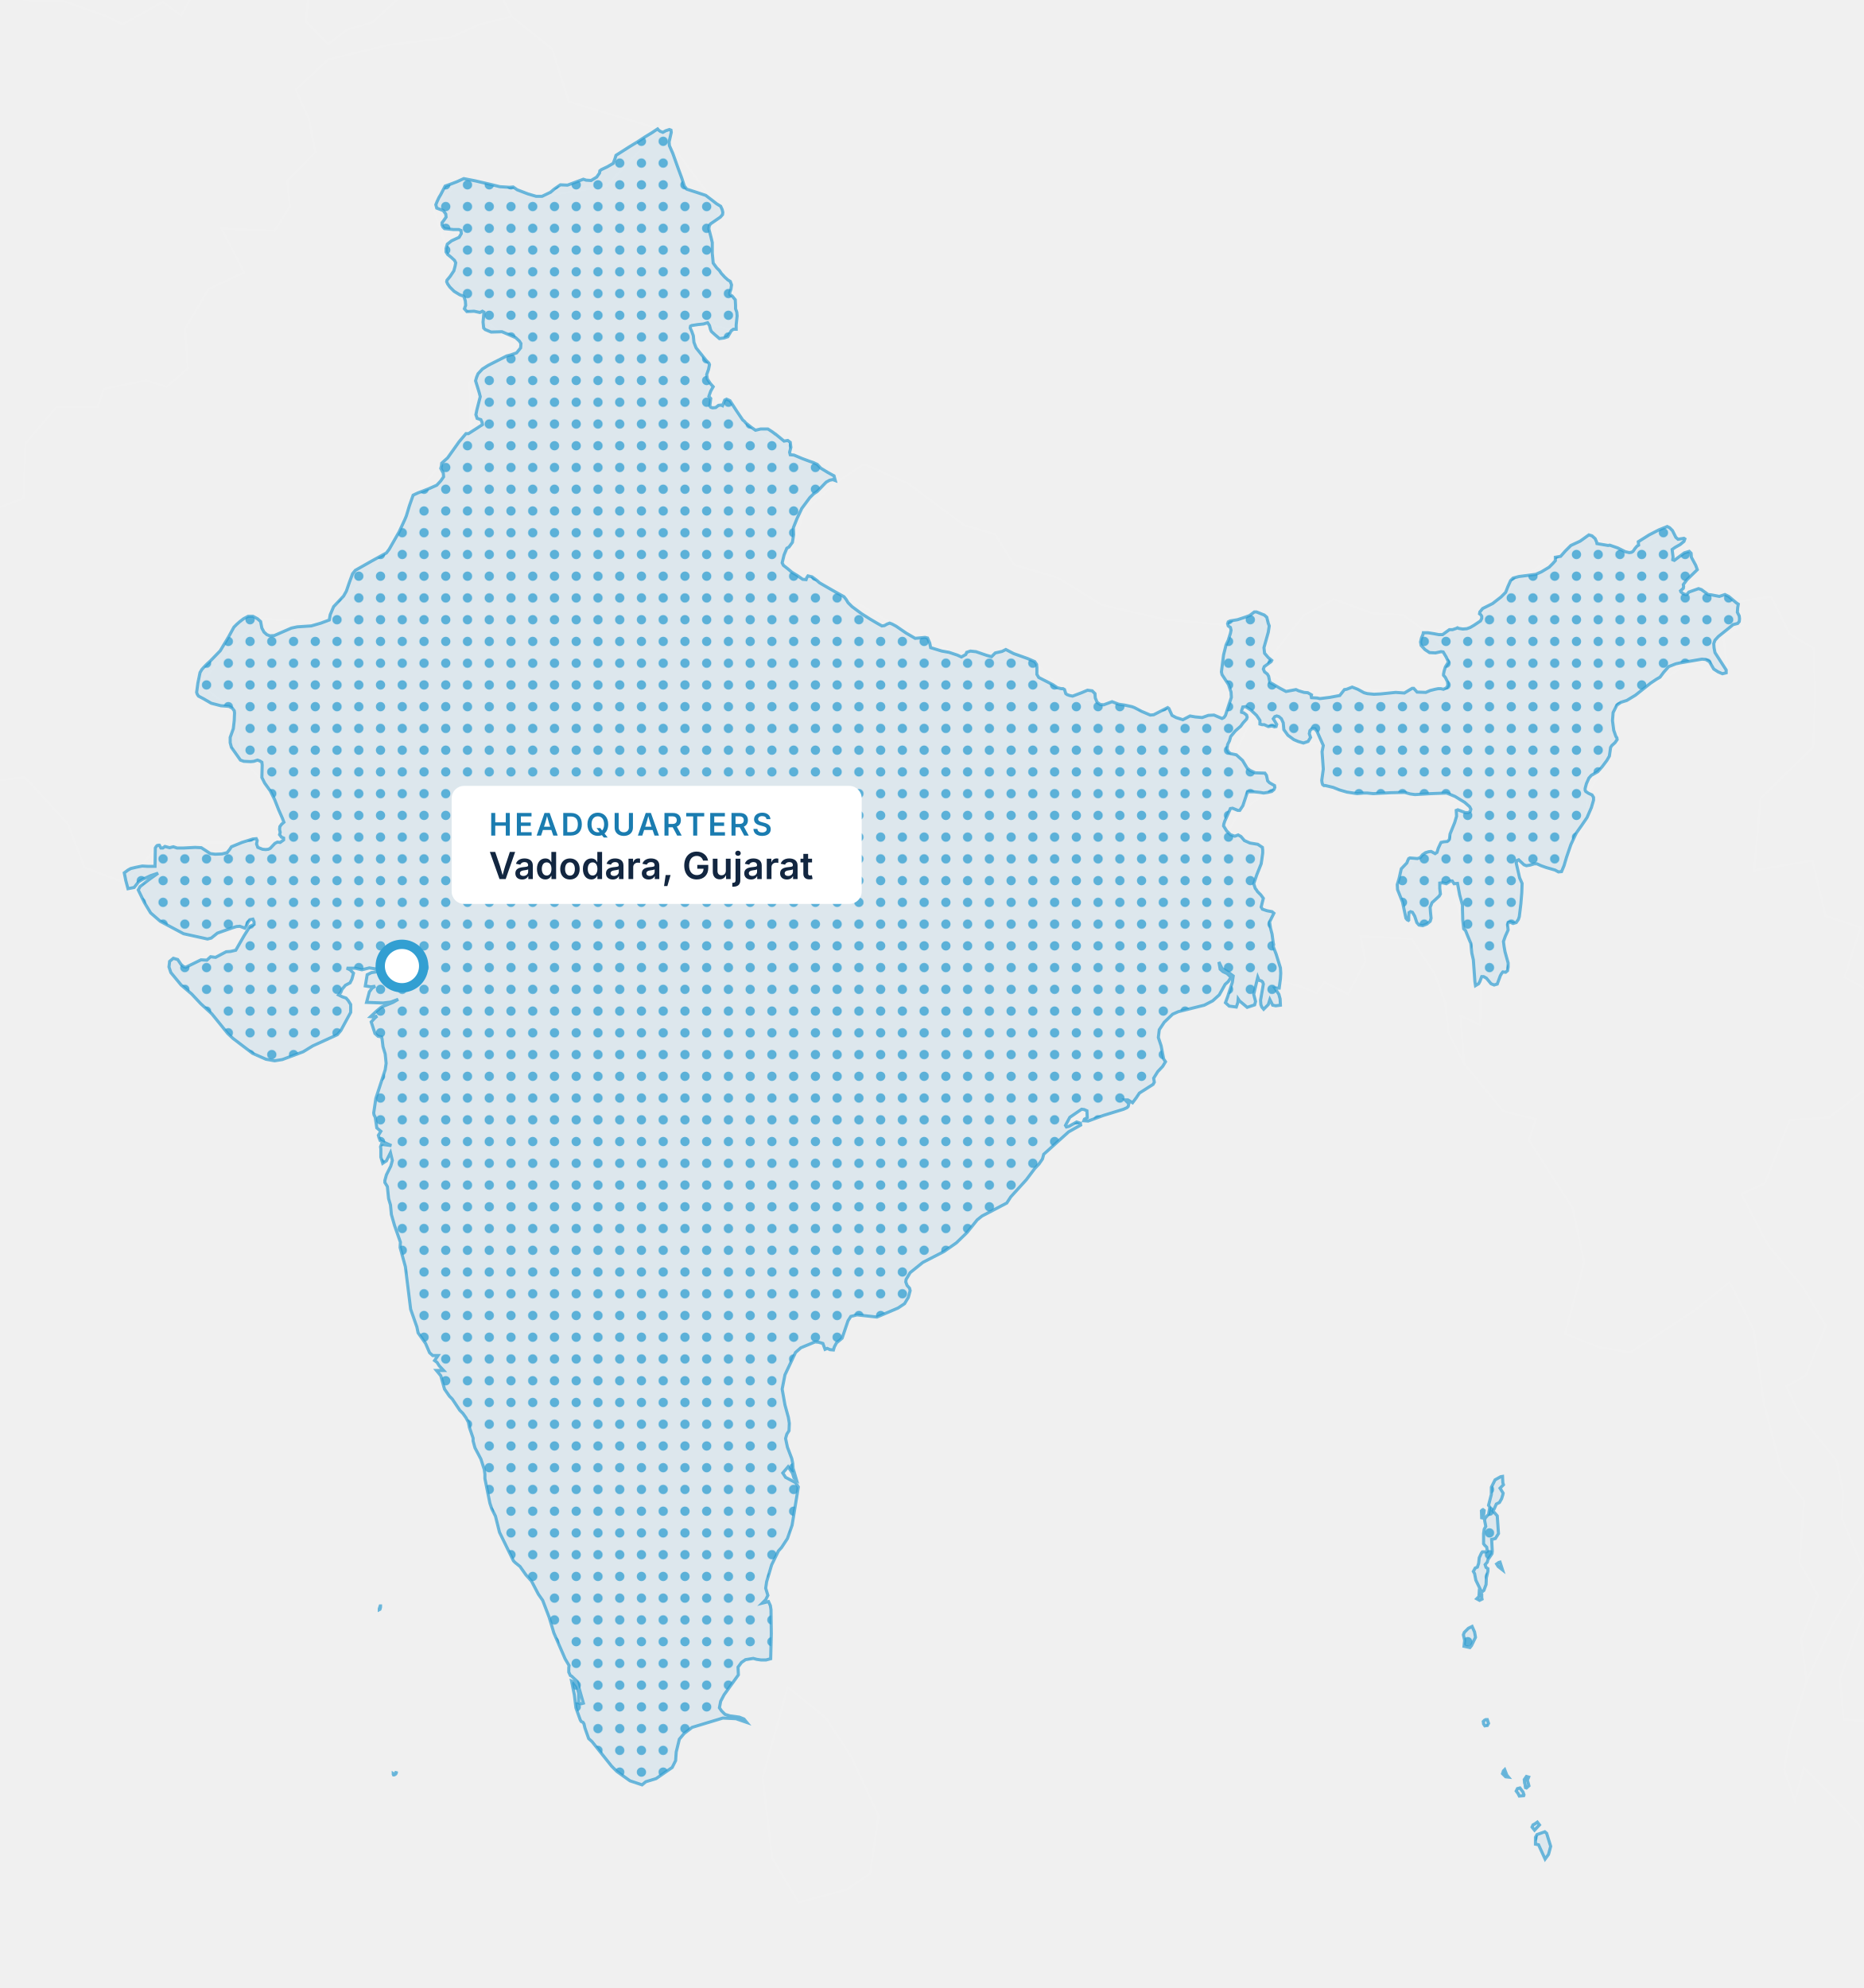
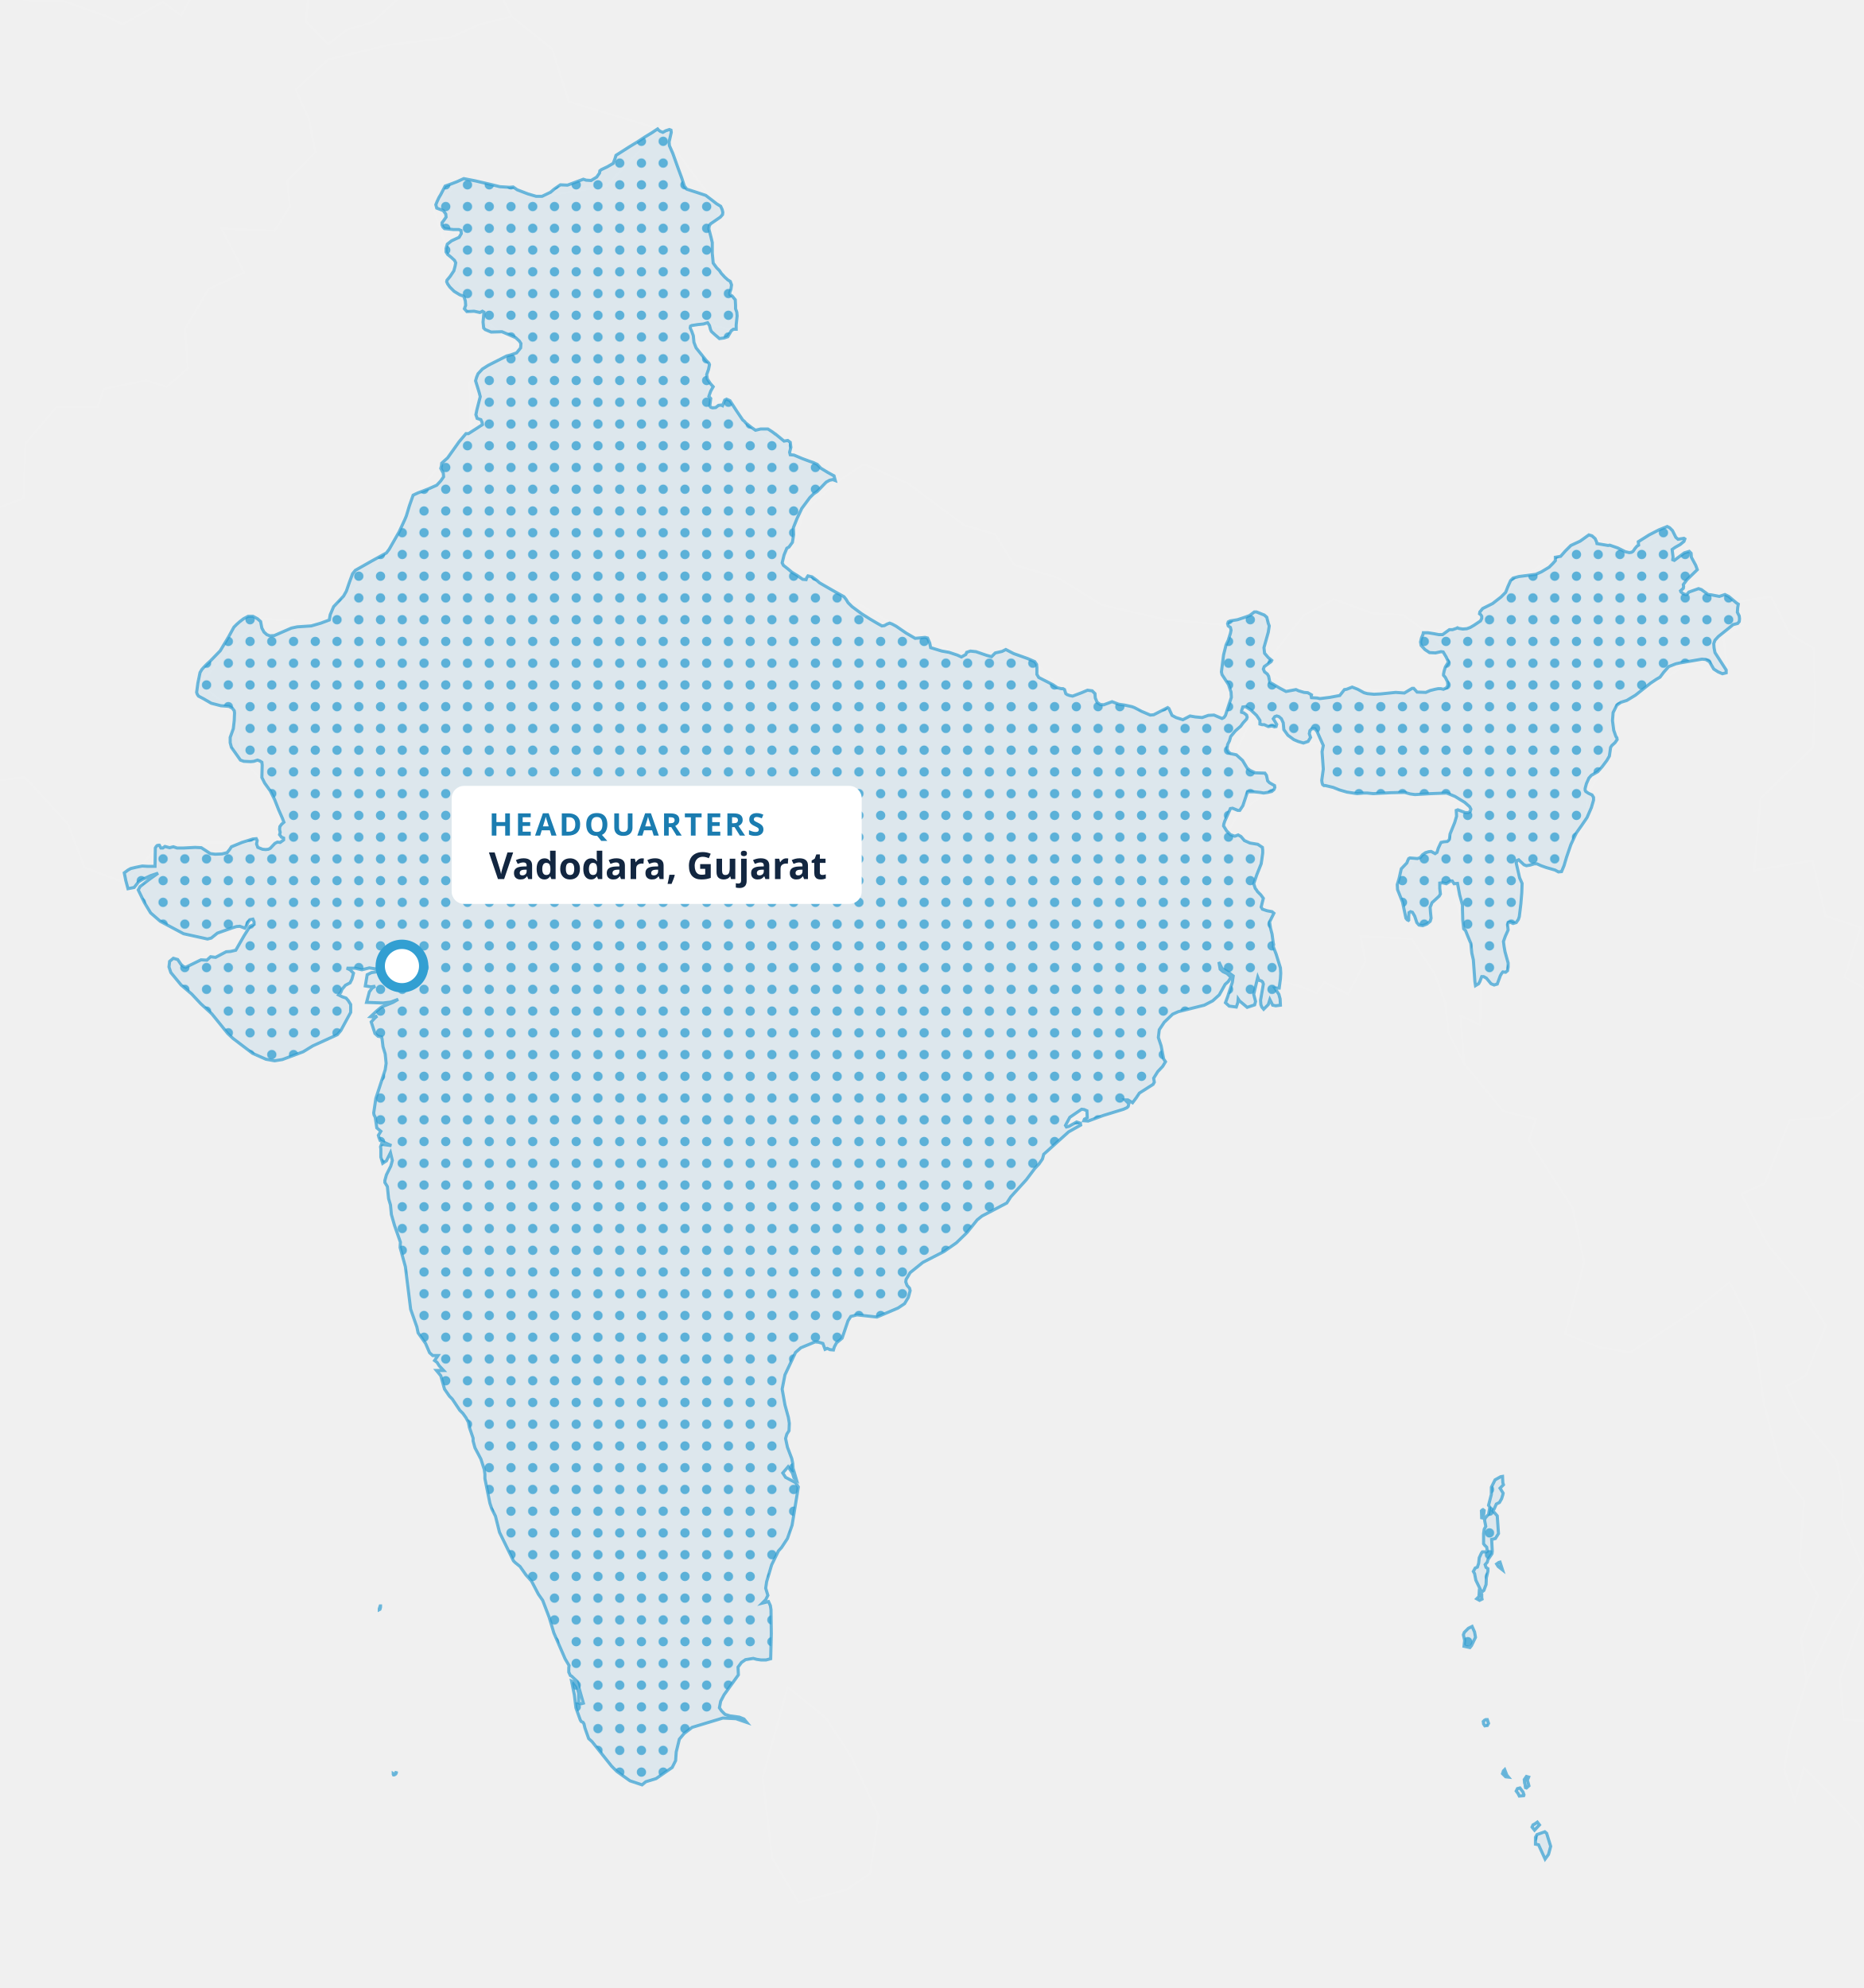
<svg xmlns="http://www.w3.org/2000/svg" viewBox="0 0 600 640" width="600" height="640">
  <defs>
    <pattern id="d" width="7" height="7" patternUnits="userSpaceOnUse">
      <circle cx="3.5" cy="3.5" r="1.5" fill="#329fd2" opacity=".75" />
    </pattern>
    <style>@keyframes p{0%{r:6px;opacity:.8}100%{r:26px;opacity:0}}.p{animation:p 2.4s ease-out infinite}@media (prefers-reduced-motion:reduce){.p{animation:none;opacity:0}}</style>
  </defs>
  <path d="M653.4,500.2L649.2,478.1L660.6,462.8L683.6,459.3L700.4,461.9L715.1,469.2L723.2,456.5L738.9,463.2L743,475.5L740.9,497.4L710.9,511.4L718.7,522.4L700,523.8L684.6,531.1L669.6,528.4L662.5,519ZM700.4,461.9L683.6,459.3L660.6,462.8L649.2,478.1L653.4,500.2L637.4,491.8L622.2,492.1L624.8,477.8L609.1,477.8L607.7,498L598,524.5L592.3,540.5L593.5,553.6L605.1,554.2L612.4,570.6L615.6,586.2L625.5,596.5L636.3,598.6L645.5,607.9L639.7,615.3L627.9,617.4L626.5,608.2L612,600.4L608.9,603.5L601.8,596.7L598.8,587.8L589.3,577.6L580.7,569.1L577.8,579.7L574.4,569.7L576.3,558.4L581.6,541.1L590.2,522.5L600,505.5L593,488.9L593.3,480.4L591.2,470.2L579.4,455.5L575.1,446.3L581.3,442.9L587.8,426.8L580.5,414.5L569.2,400.9L560.6,384.4L568.1,381L576.2,360.6L588.8,359.8L599.2,351.6L609.4,347.2L617.1,353L618.1,364.4L630.2,365.3L625.8,385.1L626.2,401.9L645,390.8L650.3,394.1L660.8,393.5L664.4,387L677.9,388.3L691.4,403.5L692.6,421.9L706.9,438L706.2,453.7ZM738.9,463.2L723.2,456.5L715.1,469.2L700.4,461.9L706.2,453.7L706.9,438L692.6,421.9L691.4,403.5L677.9,388.3L664.4,387L660.8,393.5L650.3,394.1L645,390.8L626.2,401.9L625.8,385.1L630.2,365.3L618.1,364.4L617.1,353L609.4,347.2L613.2,340.1L628.4,327.7L630,332.2L639.5,332.7L636.8,310.8L646,308L656.4,323.1L664.4,340.5L686.4,340.7L693.3,357.3L681.9,362.2L676.8,369L698.1,380.3L713,402.4L724.2,418.8L737.7,431.8L742.1,444.8ZM609.4,347.2L599.2,351.6L588.8,359.8L576.2,360.6L568.1,381L560.6,384.4L569.2,400.9L580.5,414.5L587.8,426.8L581.3,442.9L575.1,446.3L579.4,455.5L591.2,470.2L593.3,480.4L593,488.9L600,505.5L590.2,522.5L581.6,541.1L579.8,527.6L585.3,513.7L579.3,503L580.8,483.1L573.5,473.6L567.8,451.6L564.6,428.2L556.8,412.8L545.1,422.2L524.8,435.4L514.8,433.7L503.8,429.4L510,406.3L506.2,388.8L492.2,367.1L494.4,360.3L484,357.8L471.3,342.4L470.2,327L476.4,329.9L476.8,316.1L485.6,311.6L483.7,303.4L487.7,296.8L488.4,276.7L502.3,281.1L510.3,265L511.2,255.4L521,238.8L520.5,227.5L543.5,213.7L556.3,217.3L554.8,204.9L561,201.2L559.7,193.6L570.1,192.1L576.1,204L583.9,208.8L584.4,224.1L583.7,240.5L566.8,257L564.7,280.2L583.5,277L587.7,294.9L599,298.6L593.8,314.6L607,321.9L614.8,325.4L627.8,319.8L628.4,327.7L613.2,340.1ZM476.8,316.1L476.4,329.9L470.2,327L471.3,342.4L466.3,332.4L465.2,322.7L461.8,313.4L454.4,302.2L438,301.4L439.6,309.4L434,320.1L426.4,316.2L423.8,319.7L418.8,317.6L411.9,315.8L409.1,300L402.9,285.4L406,273.6L395,268.4L399,261.2L410.1,253.9L397.2,243.5L403.5,230L417.6,238.6L426.2,239.6L427.7,253.3L444.7,256L461.2,255.7L471.5,259.1L463.2,275.7L455.3,276.8L449.8,287.9L459.5,297.9L462.5,285.5L467.4,285.5ZM459.4,203.5L466.7,209.9L465.4,222.2L450.8,222.8L435.8,221.4L424.6,224.6L408.4,217L408,212.9L419.8,198L429.4,192.9L442.1,197.5L451.6,198ZM395.6,201.3L394.3,210L396.6,222.7L394.5,230.6L379.7,231L358.3,226.3L344.5,224.4L334.2,214.2L309.8,211.7L286.6,200.4L269.7,190.5L252.5,182.8L259.4,163.6L270.7,154.3L278.1,149.4L292.4,155.7L310.4,169.1L320.4,172L326.4,181.8L340.3,185.9L354.7,194.7L374.8,199.4ZM212.4,41.6L195.2,59.9L175.3,63.1L148.3,57.8L139.5,67.2L145.9,86L152,100.4L166.4,110.8L151.2,123L151.5,137.8L134.2,158.6L123,179.4L104.4,200.6L83.7,199.1L64.1,220.1L75.7,229.1L77.7,244.4L87.7,254.4L91.3,271.2L52.1,271.2L40.2,284.2L27.2,279.3L21.8,265.2L8,250.2L-24.8,254L-53.7,254.3L-78.8,257.1L-72.1,234.1L-46.4,223.8L-47.9,214.6L-56.4,211.3L-56.9,193.6L-73.9,184.7L-81.1,172.4L-89.9,161.6L-60.1,172.1L-42.3,169L-31.6,171.6L-28,167.1L-15.6,169L7.6,160.4L8.2,142.8L18.1,131.1L31.4,131.1L33.4,125.2L47,122.5L53.6,124.5L60.5,118.6L59.6,105.9L67.1,93.1L78.5,87.7L71.4,73.6L88.4,74.3L93.3,66.5L92.5,58.2L101.5,49L99.4,38.2L95.2,28.9L105.6,19.2L124.8,14.5L145.2,12L154.3,7.9L164.7,5.3L177.8,15.8L183.1,32.7ZM10.7,0.2L20.6,0.4L34,5.1L39.5,7.8L52.4,0.6L58.3,5L64.1,-5.3L74.8,-4.9L77.5,-8.1L79.4,-17.3L87.1,-25.2L96.7,-20L94.8,-13.1L100.2,-12L98.5,6.9L105.6,14.2L111.8,9.5L119.7,7.3L130.8,-2.8L143.1,-1.1L161.5,-1.1L164.7,5.3L154.3,7.9L145.2,12L124.8,14.5L105.6,19.2L95.2,28.9L99.4,38.2L101.5,49L92.5,58.2L93.3,66.5L88.4,74.3L71.4,73.6L78.5,87.7L67.1,93.1L59.6,105.9L60.5,118.6L53.6,124.5L47,122.5L33.4,125.2L31.4,131.1L18.1,131.1L8.2,142.8L7.6,160.4L-15.6,169L-28,167.1L-31.6,171.6L-42.3,169L-60.1,172.1L-89.9,161.6L-73.8,142.9L-75.2,129.5L-88.7,126L-90.1,112.7L-96,95.8L-88.3,84.1L-96.1,81L-91.2,65.3L-84,38.2L-65.7,46.5L-52.3,43.6L-48.6,33.6L-34.6,30.3L-24.5,23.6L-21,5.8L-5.9,1.5L-3.1,-6.5L5.3,-0.5ZM282.8,584.6L280.1,603.2L272.6,608.3L257.1,612.4L248.6,598.2L245.5,572.3L253.6,543.1L265.9,553.1L274.2,565.8ZM776.2,389.1L761.6,383.3L761.1,367.1L769.9,358.5L789.4,353.2L799.6,353.6L803.5,360.9L795.7,369.2L791.6,380.1ZM255.6,-115.7L254.2,-129.5L266.3,-135.8L250.3,-178.9L285.6,-189L294.8,-194.6L307.6,-240.9L343,-232.3L352.9,-244.2L353.7,-270.8L368.5,-273.4L382.1,-291.4L389.1,-293.7L393.8,-274.7L408.7,-260.5L434.1,-250.5L446.4,-229.4L439.6,-199.2L446,-188.2L467.2,-183.9L491.2,-180.3L512.7,-164.7L523.7,-162L531.8,-139.2L542.3,-124.7L561.9,-125.3L598.8,-119.9L622.4,-123.2L640,-119.6L666.4,-105L687.9,-105L695.8,-97.6L716.6,-110.5L745.4,-118.8L772.1,-119.7L792.9,-128.3L805.7,-141.3L818.2,-149.6L815.3,-157.8L809.6,-167.4L818.9,-183.5L829,-181.3L847.3,-176.2L865.1,-189.5L892.2,-199.4L905.3,-216.4L917.8,-223.8L943.7,-227.2L957.8,-224.3L959.7,-233.6L943.6,-252L929.3,-260.5L915.6,-250.6L898,-254.7L887.9,-251.4L883.3,-262.3L895.9,-289.2L904.6,-309.9L926,-299.5L951.1,-317L950.9,-329.3L967,-359.4L977,-368.6L976.7,-384.7L967,-391.7L981.6,-406.4L1003.8,-411.8L1027.5,-412.6L1054.1,-403.7L1069.7,-392.8L1080.8,-363.4L1087.4,-351.1L1093.7,-333.7L1100.3,-306.4L1131.3,-297.6L1152.4,-278.2L1159.6,-253.1L1186.7,-253L1202.1,-263.5L1231.5,-271.5L1222.2,-247.5L1215.3,-237.9L1209.1,-209.4L1197.2,-184.6L1175.5,-189.1L1160.3,-180.2L1164.9,-158.8L1162.4,-129.7L1153.3,-129.1L1153.4,-116.8L1141.9,-131L1134.8,-117.5L1107.3,-107.1L1110.1,-94.5L1094.6,-95.4L1086.2,-102.9L1074,-86L1054.3,-73.3L1039.8,-58.3L1014.9,-51.6L1001.8,-40.8L982.5,-34.6L992,-45.2L988.3,-54.2L1002.4,-69.9L993,-82.2L977.5,-73.9L957.3,-57.6L946.4,-42.7L928.9,-41.6L919.8,-30.9L929.2,-15.5L943.8,-11.8L944.4,-1.7L958.5,4.9L978.4,-11.2L994.3,-2.4L1005.8,-1.9L1008.7,9.9L983.4,16.1L975.1,28L957.8,39.1L948.7,54.4L967.9,66.3L974.8,87.4L985.7,106.8L997.8,123L997.5,138.5L986.3,144.1L990.6,155.2L1001.1,161.6L998.3,178.2L993.8,194.3L983.8,196.1L970.8,217.9L956.4,244L939.8,267.5L915.3,285.5L890.5,301.8L870.5,304.1L859.6,312.6L853.4,306.3L843.3,315.9L818.4,325.6L799.6,328.5L793.5,348.6L783.6,349.7L778.9,335.9L783.1,328.5L759.2,322.4L750.8,325.5L732.8,320.5L724.4,312.7L727.2,301.6L710.9,298.1L702.3,290.8L687.2,301.1L669.8,303.3L655.6,303.2L646,308L636.8,310.8L639.5,332.7L630,332.2L628.4,327.7L627.8,319.8L614.8,325.4L607,321.9L593.8,314.6L599,298.6L587.7,294.9L583.5,277L564.7,280.2L566.8,257L583.7,240.5L584.4,224.1L583.9,208.8L576.1,204L570.1,192.1L559.7,193.6L540.5,190.5L546.5,182L538.2,169.3L525.5,177.9L510.5,172.9L489.9,185.9L473.8,200.9L459.4,203.5L451.6,198L442.1,197.5L429.4,192.9L419.8,198L408,212.9L406.5,197.1L395.6,201.3L374.8,199.4L354.7,194.7L340.3,185.9L326.4,181.8L320.4,172L310.4,169.1L292.4,155.7L278.1,149.4L270.7,154.3L245.9,139.9L228.4,126.7L223.4,103.5L236.3,106.3L236.8,95.5L229.7,84.6L231.5,67.1L212.4,41.6L183.1,32.7L177.8,15.8L164.7,5.3L161.5,-1.1L158.8,-13.9L159.4,-22.7L148.6,-27.9L142.7,-25.6L138.2,-46.8L143.3,-52.1L140.8,-57.5L157.9,-68.6L170.2,-73.2L189,-70L195.8,-85L218.6,-87.8L225,-97.2L253.1,-110.2Z" fill="none" stroke="#fff" stroke-opacity=".1" stroke-width=".6" />
  <defs>
    <path id="in" d="M40,281L41.2,280.1L42.1,279.6L43.8,279.2L45.8,278.8L47.5,278.9L49.9,278.9L50,273L50.3,272.5L50.6,272.2L51,272.1L51.3,272.1L51.8,273L52.4,273L53.1,272.5L54.6,272.9L55.8,272.6L57,273L59.1,273L62.8,272.8L64.8,272.9L66.2,273.8L67.7,274.8L69.3,275L71.5,274.9L73.1,274.5L73.9,273.5L74.5,272.6L77.9,271.2L81.4,270.1L82.5,270L82.8,270.6L82.6,271.7L83,272.8L84.5,273.4L85.5,273.5L86.4,273.4L87,273.1L88.5,271.5L89.3,271.1L90.2,271.2L91.3,270.4L91.3,269.8L90.6,269.5L90,268.7L90.2,268L90,267L90.1,266.1L90.6,265.4L91.4,264.7L90.9,263.4L89.7,260.7L88.4,257.4L87,254.6L85.2,252.1L84.3,250.3L84.4,246.3L84.3,245.4L83.7,245L82.9,244.7L81.7,245.1L80.7,245.2L78.5,245.1L77.4,244.7L74.5,240.6L74.1,239.1L74.1,237.4L75.1,234.6L75.4,232L75.5,229.5L75.4,228.8L74.8,228L73.7,227.4L71.1,227.2L68,226.4L65.6,225L63.9,224.1L63.5,223.5L63.3,222.9L63.7,219.9L64.4,216.5L65,215.5L66,214.4L66.7,213.7L67.8,212.7L70.9,209.5L73.6,205L75.3,201.9L76.2,201L77.1,200.2L78.4,199.2L79.9,198.4L81.4,198.4L82.9,199.2L83.9,200.1L84.3,202.2L85,203.5L85.9,204.3L86.9,204.7L88.3,204.6L93.8,202.2L95.7,201.8L100.2,201.5L103.3,200.6L106,199.6L106.3,197.9L107.4,195.3L110.6,191.9L111.5,190.3L112.5,187.4L113.5,184.7L114.4,183.6L119.5,180.7L124.4,178L125.3,176.8L128.5,171.2L130.3,167.3L130.8,166.1L131.8,162.8L133,159.4L134.5,158.7L137.9,157.4L140.6,156.2L141.9,154.8L142.8,153.5L142.7,152.3L141.9,150.8L142.1,150L142.2,149.1L144.1,147.4L147.8,142.2L150,139.6L150.8,139.6L153,138.2L155.3,136.7L155.2,136L154.8,135.1L153.6,134.7L153.2,133.5L153.5,132L154.6,127.7L154.3,126.5L153.1,122.6L153.4,121.5L153.9,120.3L155.3,118.8L157.2,117.6L163.1,114.6L164.3,114.3L166.3,113.6L167.6,112L167.7,110.6L167.2,109.8L166,108.7L163.7,107.7L161.6,106.8L158.1,106.9L156.2,106.1L155.7,105.6L155.5,103.7L155.8,100.5L155.3,100.2L154.5,100.6L152.6,100.2L150.3,100.3L149.5,99.4L149.9,98.3L149.8,96.9L149.4,95.6L149.1,95.3L148,94.9L146.2,93.8L144.8,92.4L144.1,91.4L143.8,90.7L143.9,90.2L144.9,89L146.1,87.2L146.5,85.7L146.7,84.6L146.3,83.8L145.2,82.8L144.1,81.9L143.6,81.1L143.6,80L144,78.6L145.4,77.5L147.8,76.4L148.5,75.2L148.4,74.2L147.7,73.9L146,73.9L143.1,73.6L142.6,73.1L142.3,72.4L142.3,71.7L142.9,70.9L143.6,69.9L143.5,68.9L142.7,67.8L140.6,67L140.3,65.9L140.7,64.9L141.3,63.6L141.9,62.6L143.3,59.9L145,59.3L147.1,58.5L149.3,57.5L152.9,58.2L154.6,58.6L158.1,59.4L160.9,60.1L164,60.3L165.2,60.2L166.5,61.1L169.9,62.4L172.6,63.2L174.5,63.2L177.2,61.9L178.5,60.8L180.4,59.5L182.7,59.6L187.8,57.7L188.7,58L190.3,58.1L192.1,57L193,55.7L193.1,55L193.6,54.6L195.5,53.7L197.4,52.6L198,51L198.3,50L200.5,48.6L202.7,47.2L205,45.8L207.6,44.1L209.9,42.7L211.7,41.5L211.8,41.6L211.9,41.8L212.6,42.3L213.4,42.6L214.3,42.1L215.5,41.7L216,41.9L216.1,42.6L215.4,45.7L215.5,46.9L216.6,49.4L218.1,53.6L219.5,57.4L220.3,59.9L221.1,60.9L224.5,62L227.2,62.9L228.9,64.2L230.7,65.6L232,66.4L232.5,67.5L232.7,68.4L232.6,69.1L231.9,69.9L228.7,72.1L228.3,72.8L228.2,73.7L228.9,76.4L229.3,78.1L229.3,81.5L229.6,84.7L230.7,86.2L231.6,87.1L232.2,88L233.3,89.2L234.3,90.1L235.1,90.6L235.5,91.7L235.3,93.1L234.9,94.3L235,94.9L235.7,95.3L236.7,96.5L236.8,98.3L236.8,99.4L237.2,100.5L237.3,101.7L237,104.6L237,105.8L237,106L236.1,106L235.4,106.5L234.3,108.4L233.1,108.8L231.6,109L230.2,107.8L229,106.7L228.7,106L228.4,104.8L227.8,103.9L226.5,104.3L224.6,104.5L222.7,104.8L222.3,105L222.2,105.6L222.7,106.7L223.2,108.1L223.4,110.2L223.9,111.5L224.1,112L227.3,116L228.2,116.9L228.4,117.4L228.1,118.9L227.5,120.6L227.7,122L228.7,123.5L229.6,124.5L228.8,125.9L228.2,127.6L228.8,128.3L228.5,130.7L228.8,131.1L229.4,131.3L230.4,131.2L231.3,130.5L232.2,130.4L232.6,130.6L233.3,128.8L233.9,128.5L235,129L237.2,132.4L239.1,135.2L239.7,135.7L240,136.1L241.9,137.6L243.2,138.5L244.9,138.1L247.2,138.1L248.6,139L249.4,139.6L249.5,139.7L249.6,139.7L252.4,142L253.6,141.8L254.4,142.4L254.6,144L254.2,145.6L254.4,146.4L255.6,146.5L258.2,147.6L260.6,148.5L261.8,148.9L263.1,149.5L264.2,150.7L266.5,152.1L268.5,153.2L268.9,154.7L268.1,154.4L267.1,154.6L266,155.2L265.5,155.7L263.1,158.2L261.9,159L260.7,160.2L258.1,163.7L256.6,166.9L255.4,169.9L255.5,172.1L255.1,174.6L254,176.1L253.3,176.5L252.4,178.7L251.8,181.2L252.2,182L253.6,183.1L254.9,184.2L256.7,185.3L258.4,186.5L259.5,186.6L259.7,186L260.1,185.4L261.4,185.7L262.9,186.8L263.8,187.6L264.3,187.9L266.9,189.4L269,190.6L271.7,192.1L272.4,193L273,194L274.3,195.3L277.4,197.6L280.1,199.3L282.3,200.6L283.9,201.5L284.7,201.4L285.6,200.9L286.4,200.6L287.2,200.9L288.5,201.6L291.7,203.8L294.6,205.5L297.8,205.2L298.6,205.4L299.3,207L299.6,208.5L303.2,209.6L305.5,210L308.2,210.9L309.5,211.5L310.9,210.7L311.2,210L312.4,209.6L314.2,209.8L317.7,211L319.2,211.4L320.4,210.2L322.6,209.7L323.8,209.1L326.3,210.4L330.8,212L333.1,213L333.7,213.9L333.8,214.9L333.8,217.1L334.4,218.1L338.9,220.4L340.4,221.4L341.6,221.7L342.2,221.7L342.7,222L343.1,223.3L343.5,223.6L344.3,223.9L345.3,224.1L348.2,223L350.1,222.2L351.6,222.4L352.5,223.3L352.6,224.7L353.2,226.1L354.2,226.8L355.3,226.9L358,225.9L360.1,226.7L362.1,227L364.4,227.5L365.2,227.8L367.5,229L370.3,230.2L371.4,230.1L375.9,227.8L376.3,228.1L377.3,230.3L378.6,231L380.8,231.7L383.1,230.5L384.8,230.8L387,231L389,230.3L390.8,230.2L393.4,231.3L394,231L394.5,230.3L395.5,227.2L396.4,224.5L396.3,222.8L395.5,220.4L393.4,217.2L393.2,216.3L393.9,210.8L394.7,207.6L395.4,206.1L396.1,203.9L396.3,202.9L396.1,202L395.4,201.5L395.2,200.8L395.4,200.2L396,199.9L398.4,199.5L401.1,198.6L402.2,198.2L402.9,197.7L403.8,197L404.5,197L407,198L407.8,198.7L408.3,200.7L408.6,201.5L408.3,203.5L406.9,208.5L407.1,210.3L408.3,211.7L409.4,212.6L409.2,213L407,214.6L406.7,215.4L407.1,216.3L408,217L408.4,217.7L408.8,219.7L409.9,220.3L412.1,221.6L414,222.6L417.2,222L418.1,222.4L419.8,222.9L421,223L421.7,223.4L422.2,223.7L422.1,224.1L422.2,224.6L424,224.7L424.9,224.9L428.1,224.5L431.3,223.9L432.8,222L433.5,221.9L435.3,221.2L437.1,221.9L439.1,223L440.2,223.3L442.3,223.5L444.4,223.4L449.3,222.9L452.1,223.1L454.6,221.6L455.1,221.6L456.2,222.8L459,222.9L460.4,222.3L462,221.9L463,221.7L463.8,221.7L464.7,221.9L465.7,221.4L466.1,220.6L466,219.5L465.3,218.1L464.7,217.4L464.7,217L464.9,216L465.3,214.7L466.3,213.1L465.6,211.6L464.6,209.9L463.9,209.8L462.1,210.2L460.2,210.1L458.7,209.1L457.5,207.8L457.3,206.7L457.6,205.4L458.1,204.2L458.2,203.7L459.7,203.7L461.6,204L463.2,204.3L464.4,204.3L466.6,202.7L467.6,202.7L468.8,202.3L469.2,202.1L469.6,202.3L470.9,202.5L472.2,202.4L473.3,202L474.5,201.3L476.6,199.9L477,199.1L477,198.4L476.7,197.9L476.3,197.6L476.4,197L477.3,195.9L480.5,194.3L483.2,192.2L484.7,190.7L485.4,188.9L486.3,186.9L487.1,186.1L489,185.6L494.4,184.9L496.2,184.1L498.7,182.6L499.9,181.4L500.7,180.5L500.7,179.4L502.4,179.1L503.9,177.4L505.7,175.6L508.7,174.2L511.5,172.2L512.5,172.5L513.5,173.4L514,174.5L514.1,175L517.7,175.6L518.2,175.5L520.8,176.4L523.2,177.6L524.5,177.9L525.2,177.8L525.7,177.5L526.4,176.5L527,175.8L527.5,175.5L527.4,174.4L530.9,172.2L534,170.6L536.7,169.5L537.5,169.9L538.4,170.8L539.5,173L540.2,173.6L542.1,173.3L542.4,173.5L542.1,174.3L540.9,175.3L539.3,176.2L538.3,176.9L538.6,179.3L538.5,180.2L539,180.4L542.2,178L543.8,177.5L544.4,178.1L544.5,179.4L545.9,182L546.4,183.4L543.1,186.6L541.9,188.2L542,188.8L541.9,189.4L541,190.2L541.1,190.5L541.8,191.1L542.6,191.4L543,191.4L543.7,190.6L546.8,189.5L547.7,189.8L549.9,191.4L550.9,191.5L553.5,192L555.3,191.4L556.5,192L559,194.1L559.6,194.5L559.4,195.7L559.3,197.1L559.9,198.3L560,199.2L559.9,200.1L559.4,200.7L557.9,201.1L556.7,202.1L554.7,203.7L553.2,204.9L552.1,206.1L551.7,207.2L551.8,208.6L552.1,210.1L555.7,215.7L555.7,216.6L554.5,216.9L553.1,216.3L551.7,215.4L550.3,213L549.1,212.3L547.9,212.2L540.9,213.4L539.5,213.7L537.2,214.6L535.6,216.4L534.4,218L533.2,218.7L531.4,219.9L526.5,223.8L523.7,225.5L521.8,226.1L520.5,227L519.8,228.4L519.3,229.4L519.1,232L519.5,235.1L520.2,237.1L520.5,237.5L520.6,238.1L519.9,239.1L518.9,240L518.5,240.6L518.1,243.4L517.3,244.8L515.8,246.8L514.4,248.4L512.3,249.6L511.5,250.5L510.7,252.3L510.3,253.8L510.3,254.4L510.5,254.8L511.4,255.4L512.5,255.9L513,256.7L513,257.6L512.3,260L510.9,263.2L509.2,265.7L507.5,268.1L507.1,268.9L505.7,271.9L504.3,276L503.5,278.7L502.7,280.6L501.7,280.7L500.6,280.1L497.8,279.3L496.1,278.7L494.8,278.1L493.9,278.1L492.6,278.5L491.4,278.7L490.6,278.4L488.9,276.8L488.4,277L488.1,277.8L489.2,282.6L490,284.4L489.9,287.4L489.6,291L489.1,295.1L488.8,296L488.1,297L487.1,297.3L486.2,296.9L485.5,297L485.3,297.7L485.5,299.4L484.6,301.4L484,303.1L484.2,304.7L484.5,306.4L485.5,310L485.5,311.3L485.3,312.5L484.7,313L483.8,312.9L483.4,313.4L483,314.1L482,316.8L481,317.1L480,316.7L478.5,314.9L477.6,314.4L477,314.4L476.8,314.9L476.4,316L476,316.7L475,317.3L474.8,316L474.3,309L473.8,306.8L473.5,303.7L473.1,302.8L472.4,301.1L471.8,299.6L471.2,299L470.9,296.3L470.8,292.9L470.8,291.4L469.9,288.1L469.2,284.4L468.1,284.5L467.5,283.6L467,283.6L465.6,284.5L464.4,284.2L463.5,284.3L463.5,286L463.7,287.8L463.3,288.5L461,290.6L460.4,292.1L460.5,293.6L460.7,295.6L460.4,296.6L459.3,297.5L458,298L456.8,297.8L456.1,297L455.4,294.9L454.7,293.7L454.1,293.5L453.6,293.8L453.5,295.1L453.5,296.2L453.4,296.3L453,296.1L452.6,295.6L451.5,290.4L449.9,286.4L449.8,284.8L450.4,282.8L451.1,279.7L452.9,277.8L453.2,277L453.5,276.4L453.9,276.2L456.3,276.4L457.2,276.1L457.9,275.2L458.9,274.5L459.9,274.2L460.7,274.1L462,274.8L462.6,274.4L463,273.1L463.6,271.8L463.9,271.2L464.8,271L465.9,270.9L466.3,270.6L466.6,270.2L466.8,268.5L468.3,264.8L468.8,263.1L468.9,262.8L468.8,260.9L469.3,260.7L471.7,261.6L472.7,261.6L473.3,261.2L473.5,260.5L473.1,259.7L471.5,258.3L468.4,256.4L465.7,255.3L460.6,255.5L455.5,255.8L454,255.6L452.2,255.1L447.7,255.2L442.1,255.5L440.1,255.3L439,255.3L436.9,255.5L433.6,255L431.2,254.3L429.2,253.5L426.7,252.9L426.2,252.9L425.8,252.6L425.6,252L425.5,251.2L426,247.6L425.6,242L426,240L424,235.5L423.3,234.6L422.3,234.6L421.7,235.2L421.5,236.2L421.9,237.4L421.1,238.7L419.6,239.2L417.9,238.7L416.5,238.1L414.6,236.7L413.3,234.9L413.1,232.7L412.5,231.4L411.7,230.7L411,230.5L410.4,230.7L409.9,231.4L410.4,232.2L411,233.2L410.8,233.9L410.3,234L409.5,233.7L408.3,233.9L407,233.3L406.3,233.3L405.6,233.1L405.6,231.9L404.5,230.3L402.7,228.6L401,227.5L400.1,227.6L399.7,228.8L399.7,229.3L400.4,229.5L401.3,230.2L401.5,230.9L401.3,231.5L400.2,232.7L399.4,233.8L397.7,235.3L396.2,237.1L395.8,238.5L395.2,239.7L395,241.1L395.4,242L396.1,242.6L398,243L400,244.8L401.5,247.3L402.4,248L404.1,248.8L407.2,248.9L407.7,249.6L408.1,251.4L408.7,252L410.3,252.9L410.4,253.5L410.1,254.2L409.4,254.8L408.1,255.1L406.8,255.3L405.6,255.1L403.7,254.9L401.6,254.9L400.1,259.4L399.1,260.9L398.5,260.9L396.8,260.2L396.1,260.3L394.3,264.3L394,265.2L393.9,265.9L394.9,267.5L396.1,268.7L397.5,269.2L398.6,268.8L399.5,269.3L400.6,270.6L402.4,271.4L404.9,271.8L406.4,272.8L406.5,273.7L406.5,274.6L406.2,276.8L406,278.1L404.6,281.6L403.6,284.5L404.1,286L404.5,286.5L404.8,287L405.9,288.1L406.7,289.2L406,292L406.4,292.7L407.9,293.2L409.5,293.5L410.1,294L408.7,296.8L409,298.8L409.5,300.7L409.9,303.7L410,304L409.9,304.8L410.8,307.1L412.2,311.6L412.3,313.3L412.2,315.1L411.8,318.1L410.4,318.1L411.7,320.1L412.1,321.6L412.2,323.6L410.7,323.8L409.7,323.6L408.8,321.8L408.3,323.4L406.8,324.9L406.2,324.2L405.9,323.4L405.8,322L406.7,316.8L406.5,316.2L406.1,315.8L405.3,315.6L404.9,314.6L403.6,320.1L404.2,322.4L403.9,323.5L401.5,324.3L399,322.2L398.6,321.6L398.5,322.7L398,324.2L395.7,323.9L394.5,322.8L395.2,320.9L396.7,316.3L397,314.2L395,312.7L393.4,311.8L392.4,309.7L392.8,312L393.7,312.8L395,313.4L396.3,314.6L395.4,316L394.4,316.9L392.5,320.3L390.4,322.2L387.7,323.6L379.3,325.7L377.5,326.5L374.8,329.1L373.2,331.5L372.9,334L373.8,336.7L374.6,340.9L375.2,341.8L374.3,343.3L372.7,345L371.4,347.1L371.6,348.4L371.2,349.1L366.8,351.9L365.8,353.4L364.6,355L363.1,354.1L362.2,354.1L363.4,355.3L363.2,356.2L362.8,356.6L361.7,357.1L355.2,359.1L350.3,360.9L348.9,360.8L349.1,360.3L350,359.8L349.9,357.6L349,357.2L348.2,357.1L344.4,359.7L343,362.3L343.3,362.8L344.1,362.6L346.6,361.2L347.8,361.6L347.9,362.2L344,364.4L336,371.6L335.6,373.1L334.5,374.7L333.1,376.2L330.4,379.8L325.4,385.3L324.1,387.3L316.1,391.5L314.6,392.7L311.3,396.8L307.9,400.1L303.9,402.9L297.1,406.4L293,409.7L291.7,411.9L291.6,412.7L292,413.8L292.8,414.7L293,415.5L292.6,417L292.4,417.7L291.2,419.7L289.1,421.1L282.3,424L281.4,423.9L275.9,423.3L273.9,423.8L273,425.2L271.1,430.8L269.3,432.3L268.6,433.6L268.3,434.6L267.2,434.5L266.3,434.1L265.6,434.4L264.9,432.5L263.5,432.1L262.4,432L257.8,433.9L256.1,435.4L252.7,442.6L251.8,447.2L252.7,452.3L253.8,456.3L254.1,458.2L254,460.6L253.3,461.7L252.9,463.1L253.5,465.9L254.9,469.6L255.2,471.1L255.3,472.7L256.4,476.4L255.6,475.8L255.1,474.2L253.7,472.2L252,474.2L252.9,475.6L256.1,477.3L257,478.7L255,491L253.5,495.3L251.6,498.2L250.6,499.3L248.4,503.8L246.8,509.2L246.5,511.3L247.2,513.6L246.5,515L245.4,516.1L247.4,515.6L248,516.9L248.2,518.2L248.3,525.9L248.1,534L246.6,534.4L245,534.4L243.6,534.2L242.5,533.9L240,534.3L238.7,535.2L237.6,536.7L237.7,539.2L233.1,545.6L232,547.7L231.6,549.8L232.3,550.8L233.4,551.9L235,552.4L238,552.8L239.5,553.4L240.4,554.5L236.9,553.3L232.7,553.1L222.8,556.1L220.2,558.1L218.7,559.9L217.7,564L217.5,566.8L216.4,569L211.2,572.6L207.9,573.6L206.7,574.6L202.8,573.3L198.6,570.3L196.9,568.6L190.6,560.7L189.5,559.7L188.3,556.3L188,555L187.7,554.5L187.1,554.2L186.8,553.7L185.4,549.8L184.9,545.7L184,541.2L184.7,541.5L185.8,543L186.3,545.2L186.3,548.2L187.1,548.5L187.8,548.3L185.8,541.3L184,539.6L183.6,539.4L183.1,538.3L183.1,536.9L183.2,536.2L181.9,534L181.3,532.6L178.3,525.7L176.8,520.7L174.7,515.2L173.3,513.2L171.1,509L169.3,507L167.4,504.3L165.9,503.1L165.3,502.5L160.8,493.3L159.5,488.1L158.3,485.7L157.7,483.9L156.1,476L156.1,474.6L155.9,473.1L154.8,469.7L152.9,466.1L152.3,463.9L152.3,463L151.1,459.5L150.8,457.9L150,456.4L149,455L148,454L145.6,450.4L144.7,449.5L143.1,447.2L141.9,442.9L140.5,441.2L142.8,441.2L141.4,439.7L140.7,438.6L139.9,438L141,436.4L139.3,436.4L138.3,435.5L137,432.5L134.6,429.1L134.2,427.2L132.2,421.5L130.5,407.8L128.8,401.6L128.9,399.9L127,394.5L126,391L125.7,387.9L125.1,385.9L124.7,382L123.9,380.7L123.9,380L124.4,378.2L125.8,375.4L126.3,373.6L125.7,371.1L124.4,373.7L123.2,374.5L122.6,372.5L122.6,369.9L122.5,369.2L122.8,368.4L126,368.8L122.4,367.2L122,366.2L121.8,365.5L122.6,364.2L121.3,363.1L120.8,359.7L120.4,358.9L120.3,358.3L121,353.6L124,344.4L124.3,342.3L124,339.3L123.3,337L123,334.5L122.8,333.8L121.7,333.6L120.7,332.7L119.5,329L120.6,327.8L121.4,327.1L120.3,327.4L119.3,327.3L121.2,325.5L122.8,324.2L126.5,322.7L128.2,321.7L125.8,322.6L123.3,322.9L118,322.7L118.9,319.3L119.8,318.1L120.8,317.5L119.4,317.7L117.6,317.4L118.2,313.8L119.6,313.1L121,312.9L122.8,312.4L120.8,311.9L118.9,311.6L116.5,312.2L114.3,311.7L111.6,311.7L112.7,312.2L113.8,313.3L113.3,315.2L112.7,316.4L111.2,317.2L110.1,318.5L109.7,319.5L109,320.3L110.2,320.9L111.4,321.3L112.1,322.1L112.9,323.4L112.9,325.9L109.7,331.8L108.6,333.1L100.7,336.7L97.6,338.6L90.9,341.1L88.4,341.5L85.6,341L81.3,339.1L75,334.3L73.3,332.7L68.2,326.4L64.6,323.1L61.7,320L58.3,317.1L55,313.1L54.4,311.3L54.6,309.5L55.8,308.5L57.2,308.9L58.3,310.5L59.1,311.2L59.8,311.4L64.7,309L66.6,309.1L67.8,308L69.4,308.2L72.8,306.4L74.2,306.3L75.9,305.9L78.6,301.2L80.5,298.2L81.8,297.6L81.8,296.8L81.4,295.9L80.4,296.1L79.8,297L79.3,298.1L78.8,298.8L77.2,298.2L76.1,298.3L74.8,298.7L70,300.4L68,302L66.8,302.3L59.1,300.6L51.6,296.6L48.5,293.9L46.5,290.6L44.5,286.5L45.1,285.4L48.2,283L50.9,281.1L48.5,281.9L45.9,283.1L44.6,283.9L43.2,285.7L41.2,286.1L40.5,283.5ZM498.5,597L497.4,598.5L495.3,593.9L494.3,593.7L494.3,591.5L494.8,590.6L497.3,589.7L497.9,590.2L499.2,594.4ZM495.6,587.5L494,589.2L493.2,588.2L493.5,587.5L494.2,587.1L494.9,586.6ZM485.1,571.5L485.6,572.1L484.7,572L483.7,571L484,570.1L484.4,569.7ZM490.5,578.1L489.1,578.2L488.7,577.4L488.1,576.6L488.5,575.8L489.3,575.6L490.3,576.9L490.6,577.8ZM492.2,574.9L491.4,575.6L491.1,575.5L491,575L491,574.6L490.8,574L490.7,572.9L491.4,571.9L492.1,572.1L491.7,573.1ZM478.8,555.5L478,555.6L477.6,555L477.5,554.2L477.9,553.8L478.3,553.6L478.8,553.6L479.2,554.8ZM473.7,529.8L473.2,530.4L471.3,530L471.5,528.1L471.1,526.3L471.4,525.5L472.7,524.2L473.9,523.6L474.7,525.4L475,527.1ZM477.1,514.8L476.3,515.2L475.4,514.7L476.1,514L476.2,512.5L477,513.3L477,514.3ZM477.7,512L477.2,512.4L476.7,512L475.1,508.7L474.7,506.6L474.3,505.9L474.9,504.8L475.6,504.5L476,503.3L476.2,501.5L476.9,500L477.2,499.6L478.5,499.6L478.8,499.4L478.6,498.1L477.9,497.4L477.6,497L477.6,493.7L477.8,492.3L478.3,491.4L477.9,489.3L478.2,488.6L479.2,487.5L479.6,485.2L479.2,484.6L480.1,481.1L480.1,478.8L481.3,476.4L483.1,475.4L483.7,475.3L483.8,477.3L484,478L482.9,479.1L483.9,480.7L483.8,481.2L483.4,482.5L482.7,483.7L481.7,484.2L481,485.8L480.6,486.4L482,488L482.4,493.7L481.4,495.3L480.2,495.6L480.4,499.4L480.3,500.2L479,502.1L478.8,502.9L478.1,503.7L478.4,504.6L479,505L479,505.8L478.5,507.9L478.4,510.1ZM482.9,502.9L483.7,505.4L482.3,504.3L481.8,503.5L482.5,503ZM477.6,487.8L477,489L476.9,486.4L477.2,486.1L477.4,486L477.8,486.3ZM122.3,518.1L122.1,518.2L122.1,517.9L122.3,517.3L122.4,517L122.5,517L122.5,517.4L122.4,517.8ZM127.4,571.1L127.1,571.3L126.9,571.4L126.7,571.4L126.6,571.2L126.6,571L126.9,571.2L127.2,571L127.5,570.5L127.6,570.3L127.6,570.4L127.6,570.7Z" />
  </defs>
  <use href="#in" fill="#329fd2" fill-opacity=".1" />
  <use href="#in" fill="url(#d)" stroke="#329fd2" stroke-opacity=".7" stroke-width="1" />
  <circle class="p" cx="129.4" cy="311" r="6" fill="#329fd2" />
  <circle cx="129.4" cy="311" r="7" fill="#fff" stroke="#329fd2" stroke-width="3" />
-   <g transform="translate(145.4,253)" font-family="Inter,system-ui,sans-serif">
+   <g transform="translate(145.4,253)" font-family="Plus Jakarta Sans,system-ui,sans-serif">
    <rect width="132" height="38" rx="4" fill="#fff" />
    <text x="12" y="16" font-size="10" font-weight="600" fill="#1a7cb0" letter-spacing=".08em">HEADQUARTERS</text>
    <text x="12" y="30" font-size="12" font-weight="600" fill="#122640">Vadodara, Gujarat</text>
  </g>
</svg>
